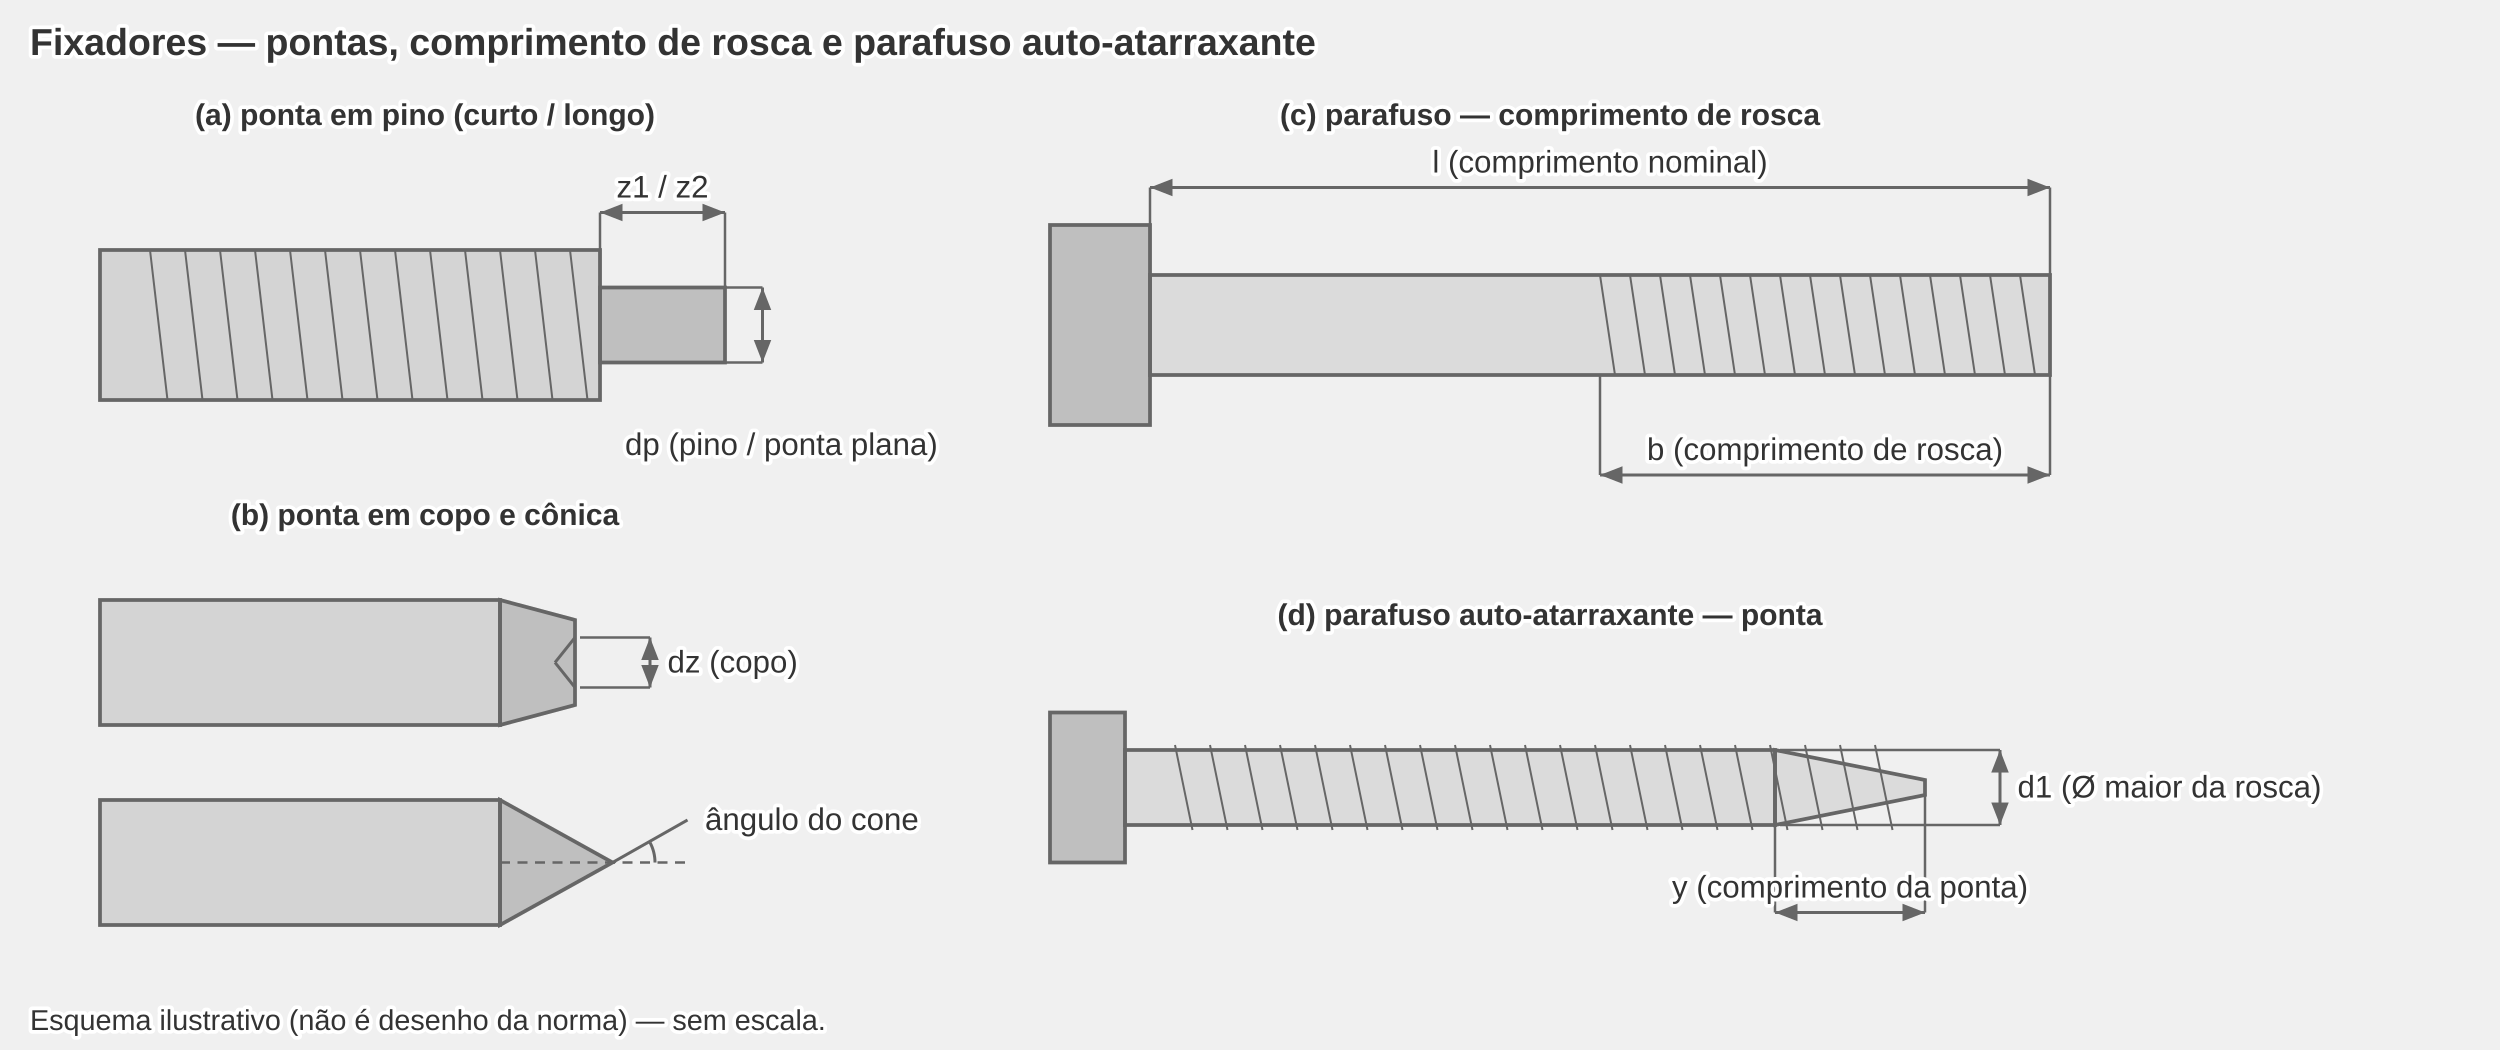
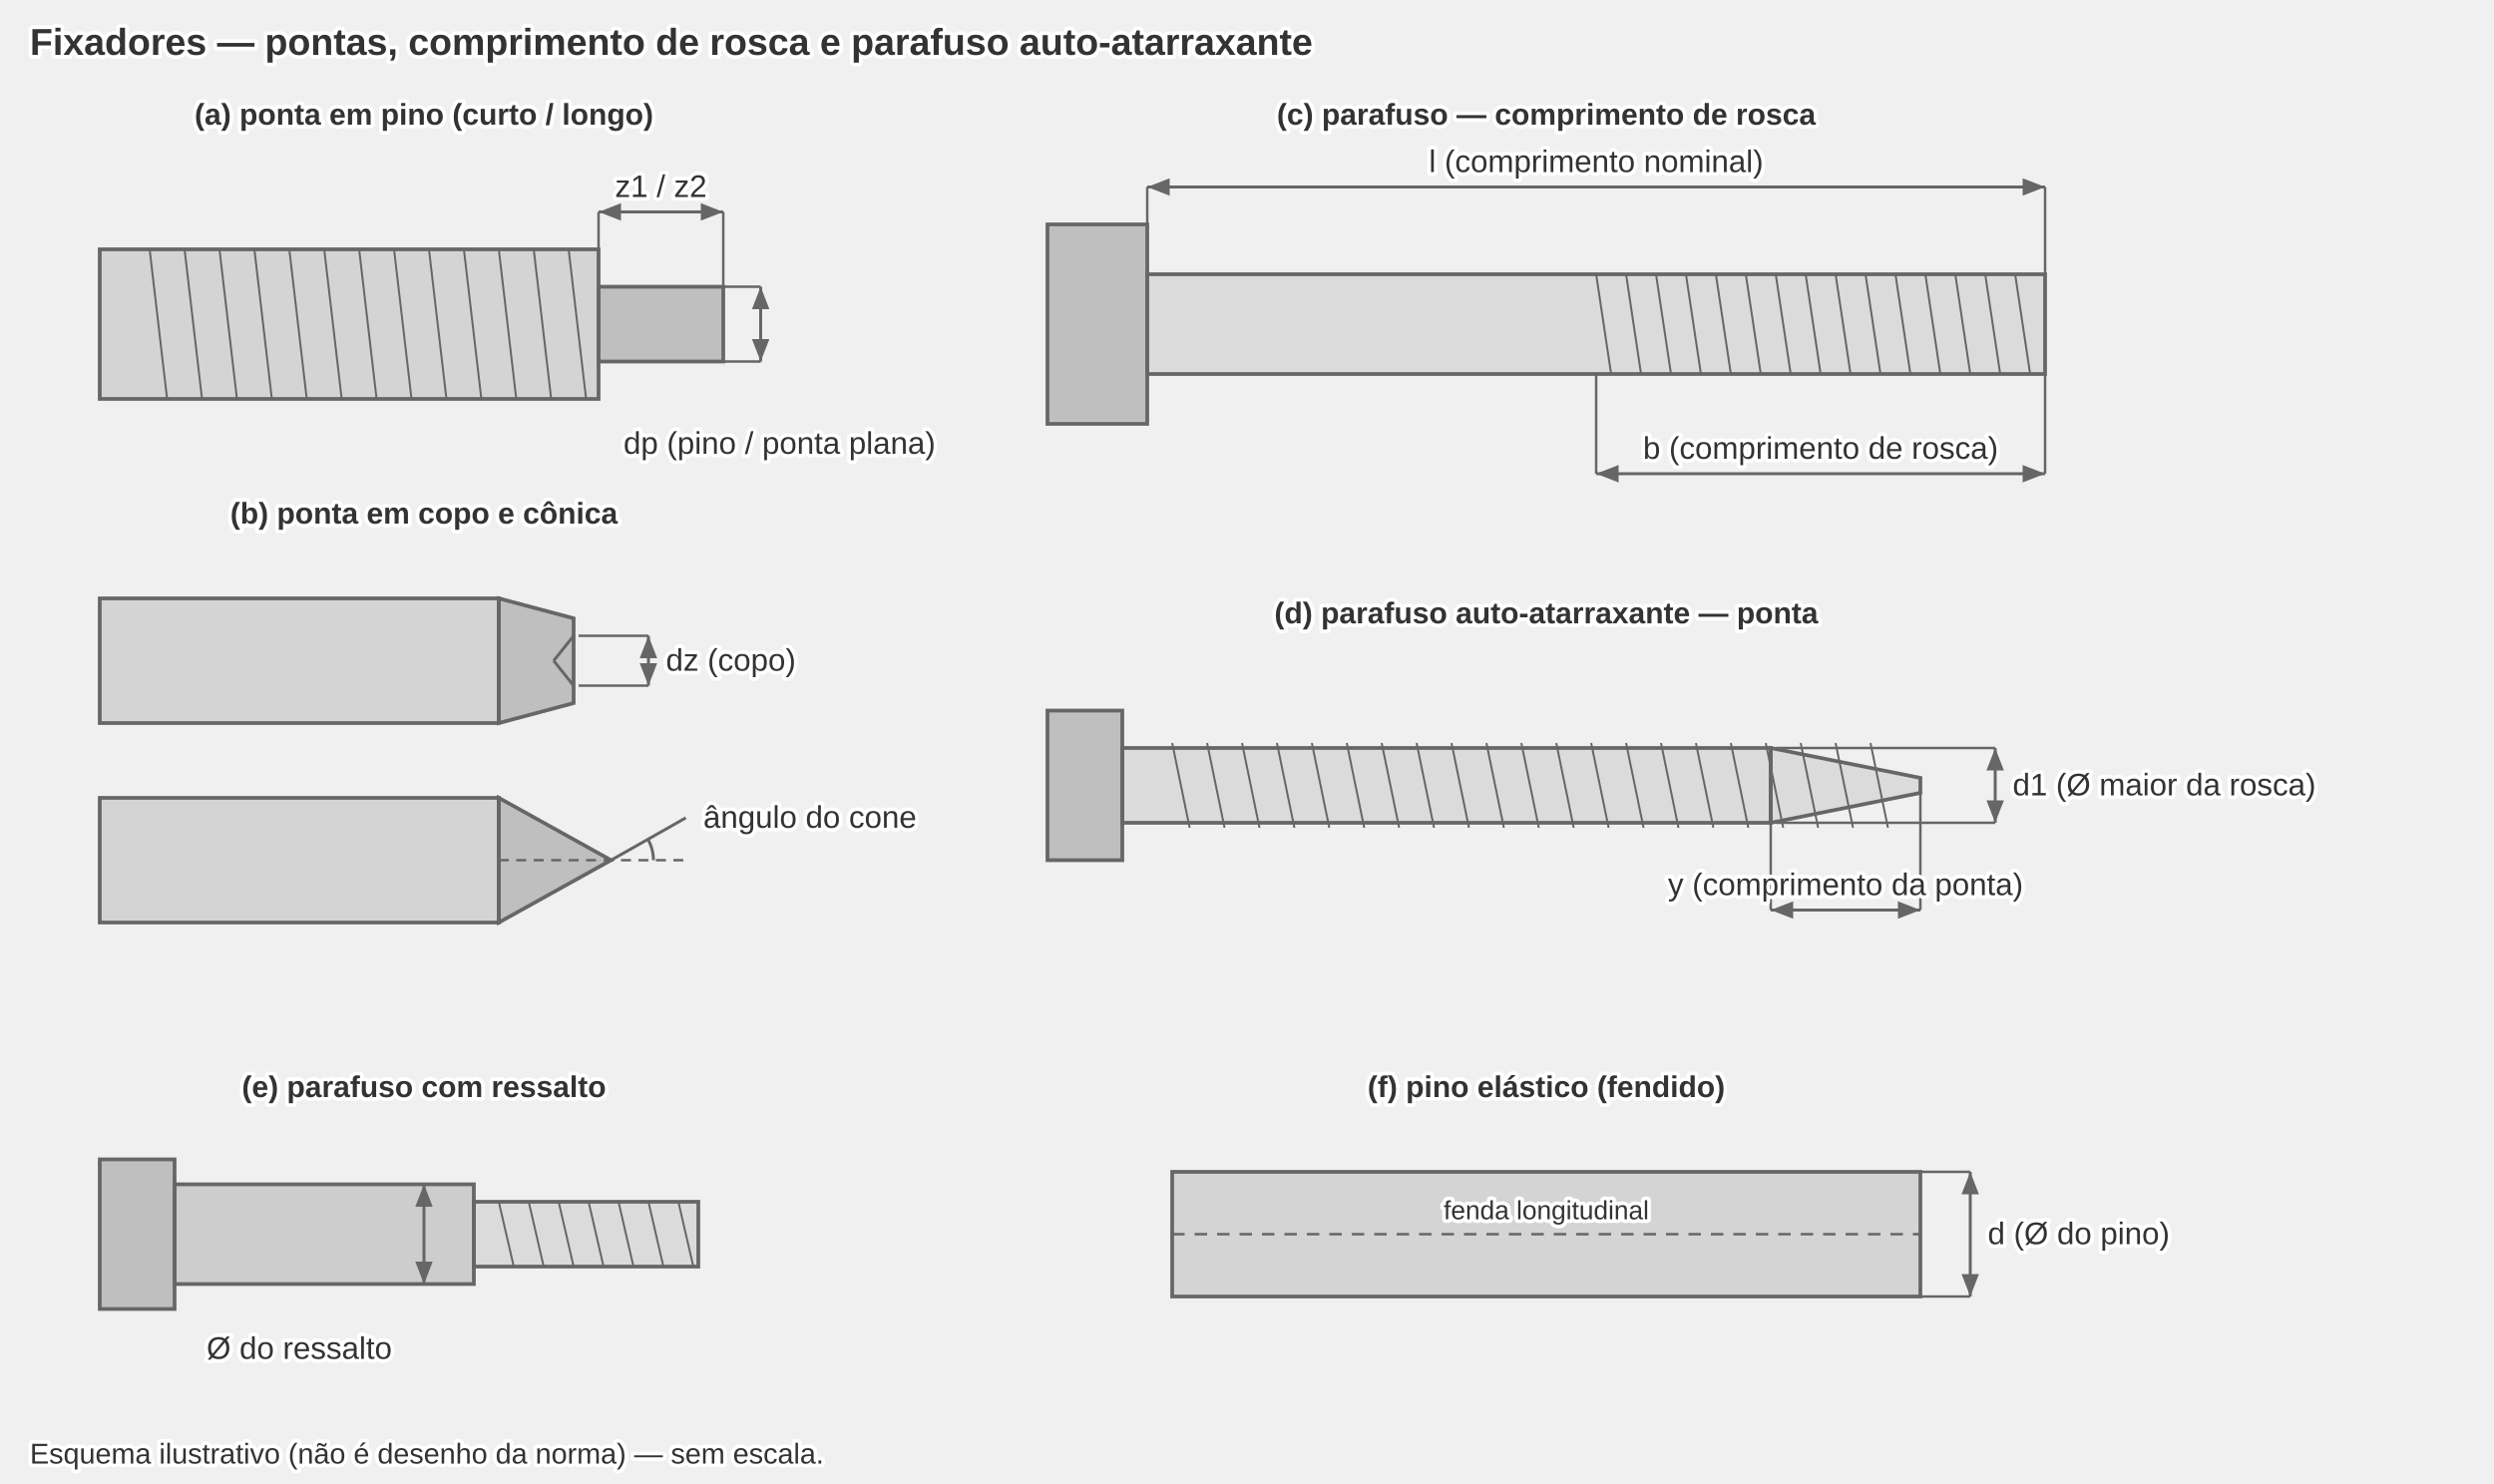
- <svg xmlns="http://www.w3.org/2000/svg" viewBox="0 0 1000 420" width="1000" height="420" role="img" aria-label="Fixadores — pontas, comprimento de rosca e parafuso auto-atarraxante">
+ <svg xmlns="http://www.w3.org/2000/svg" viewBox="0 0 1000 595" width="1000" height="595" role="img" aria-label="Fixadores — pontas, comprimento de rosca e parafuso auto-atarraxante">
  <text x="12" y="22" text-anchor="start" font-size="15" font-weight="bold" font-family="Arial, Helvetica, sans-serif" fill="#333" stroke="#fff" stroke-width="3" paint-order="stroke" stroke-linejoin="round">Fixadores — pontas, comprimento de rosca e parafuso auto-atarraxante</text>
  <text x="170" y="50" text-anchor="middle" font-size="12" font-weight="bold" font-family="Arial, Helvetica, sans-serif" fill="#333" stroke="#fff" stroke-width="3" paint-order="stroke" stroke-linejoin="round">(a) ponta em pino (curto / longo)</text>
  <rect x="40" y="100" width="200" height="60" fill="#666" fill-opacity="0.2" stroke="#666" stroke-width="1.5" />
  <rect x="240" y="115" width="50" height="30" fill="#666" fill-opacity="0.35" stroke="#666" stroke-width="1.5" />
  <line x1="60" y1="100" x2="67" y2="160" stroke="#666" stroke-width="0.8" />
  <line x1="74" y1="100" x2="81" y2="160" stroke="#666" stroke-width="0.8" />
  <line x1="88" y1="100" x2="95" y2="160" stroke="#666" stroke-width="0.8" />
  <line x1="102" y1="100" x2="109" y2="160" stroke="#666" stroke-width="0.8" />
  <line x1="116" y1="100" x2="123" y2="160" stroke="#666" stroke-width="0.8" />
  <line x1="130" y1="100" x2="137" y2="160" stroke="#666" stroke-width="0.8" />
  <line x1="144" y1="100" x2="151" y2="160" stroke="#666" stroke-width="0.8" />
  <line x1="158" y1="100" x2="165" y2="160" stroke="#666" stroke-width="0.8" />
  <line x1="172" y1="100" x2="179" y2="160" stroke="#666" stroke-width="0.8" />
  <line x1="186" y1="100" x2="193" y2="160" stroke="#666" stroke-width="0.8" />
  <line x1="200" y1="100" x2="207" y2="160" stroke="#666" stroke-width="0.8" />
  <line x1="214" y1="100" x2="221" y2="160" stroke="#666" stroke-width="0.8" />
  <line x1="228" y1="100" x2="235" y2="160" stroke="#666" stroke-width="0.8" />
  <g id="cota-z" class="cota">
    <line x1="240" y1="115" x2="240" y2="85" stroke="#666" stroke-width="1" />
    <line x1="290" y1="115" x2="290" y2="85" stroke="#666" stroke-width="1" />
    <line x1="240" y1="85" x2="290" y2="85" stroke="#666" stroke-width="1.2" />
    <polygon points="240.0,85.0 249.0,81.5 249.0,88.5" fill="#666" />
    <polygon points="290.0,85.0 281.0,88.5 281.0,81.5" fill="#666" />
    <text x="265.0" y="79" text-anchor="middle" font-size="12.5" font-family="Arial, Helvetica, sans-serif" fill="#333" stroke="#fff" stroke-width="3" paint-order="stroke" stroke-linejoin="round">z1 / z2</text>
  </g>
  <g id="cota-dp" class="cota">
    <line x1="290" y1="115" x2="305" y2="115" stroke="#666" stroke-width="1" />
    <line x1="290" y1="145" x2="305" y2="145" stroke="#666" stroke-width="1" />
    <line x1="305" y1="115" x2="305" y2="145" stroke="#666" stroke-width="1.2" />
    <polygon points="305.0,115.0 308.5,124.0 301.5,124.0" fill="#666" />
    <polygon points="305.0,145.0 301.5,136.0 308.5,136.0" fill="#666" />
    <text x="250" y="182" text-anchor="start" font-size="12.5" font-family="Arial, Helvetica, sans-serif" fill="#333" stroke="#fff" stroke-width="3" paint-order="stroke" stroke-linejoin="round">dp (pino / ponta plana)</text>
  </g>
  <text x="170" y="210" text-anchor="middle" font-size="12" font-weight="bold" font-family="Arial, Helvetica, sans-serif" fill="#333" stroke="#fff" stroke-width="3" paint-order="stroke" stroke-linejoin="round">(b) ponta em copo e cônica</text>
  <rect x="40" y="240" width="160" height="50" fill="#666" fill-opacity="0.2" stroke="#666" stroke-width="1.5" />
  <path d="M200,240 L230,248 L230,282 L200,290 Z" fill="#666" fill-opacity="0.35" stroke="#666" stroke-width="1.5" />
  <line x1="230" y1="255" x2="222" y2="265" stroke="#666" stroke-width="1.2" />
  <line x1="222" y1="265" x2="230" y2="275" stroke="#666" stroke-width="1.2" />
  <g id="cota-dz" class="cota">
    <line x1="232" y1="255" x2="260" y2="255" stroke="#666" stroke-width="1" />
    <line x1="232" y1="275" x2="260" y2="275" stroke="#666" stroke-width="1" />
    <line x1="260" y1="255" x2="260" y2="275" stroke="#666" stroke-width="1.2" />
    <polygon points="260.0,255.0 263.5,264.0 256.5,264.0" fill="#666" />
    <polygon points="260.0,275.0 256.5,266.0 263.5,266.0" fill="#666" />
    <text x="267" y="269.0" text-anchor="start" font-size="12.5" font-family="Arial, Helvetica, sans-serif" fill="#333" stroke="#fff" stroke-width="3" paint-order="stroke" stroke-linejoin="round">dz (copo)</text>
  </g>
  <rect x="40" y="320" width="160" height="50" fill="#666" fill-opacity="0.2" stroke="#666" stroke-width="1.5" />
  <path d="M200,320 L245,345 L200,370 Z" fill="#666" fill-opacity="0.35" stroke="#666" stroke-width="1.5" />
  <g id="cota-cone" class="cota">
    <line x1="200" y1="345" x2="275" y2="345" stroke="#666" stroke-width="1" stroke-dasharray="4 3" />
    <line x1="245" y1="345" x2="275" y2="328" stroke="#666" stroke-width="1.2" />
    <path d="M262,345 A17,17 0 0 0 260,337" fill="none" stroke="#666" stroke-width="1.2" />
    <text x="282" y="332" text-anchor="start" font-size="12.5" font-family="Arial, Helvetica, sans-serif" fill="#333" stroke="#fff" stroke-width="3" paint-order="stroke" stroke-linejoin="round">ângulo do cone</text>
  </g>
  <text x="620" y="50" text-anchor="middle" font-size="12" font-weight="bold" font-family="Arial, Helvetica, sans-serif" fill="#333" stroke="#fff" stroke-width="3" paint-order="stroke" stroke-linejoin="round">(c) parafuso — comprimento de rosca</text>
  <rect x="420" y="90" width="40" height="80" fill="#666" fill-opacity="0.35" stroke="#666" stroke-width="1.5" />
  <rect x="460" y="110" width="360" height="40" fill="#666" fill-opacity="0.15" stroke="#666" stroke-width="1.5" />
  <line x1="640" y1="110" x2="646" y2="150" stroke="#666" stroke-width="0.8" />
  <line x1="652" y1="110" x2="658" y2="150" stroke="#666" stroke-width="0.8" />
  <line x1="664" y1="110" x2="670" y2="150" stroke="#666" stroke-width="0.8" />
  <line x1="676" y1="110" x2="682" y2="150" stroke="#666" stroke-width="0.8" />
  <line x1="688" y1="110" x2="694" y2="150" stroke="#666" stroke-width="0.8" />
  <line x1="700" y1="110" x2="706" y2="150" stroke="#666" stroke-width="0.8" />
  <line x1="712" y1="110" x2="718" y2="150" stroke="#666" stroke-width="0.8" />
  <line x1="724" y1="110" x2="730" y2="150" stroke="#666" stroke-width="0.8" />
  <line x1="736" y1="110" x2="742" y2="150" stroke="#666" stroke-width="0.8" />
  <line x1="748" y1="110" x2="754" y2="150" stroke="#666" stroke-width="0.8" />
  <line x1="760" y1="110" x2="766" y2="150" stroke="#666" stroke-width="0.8" />
  <line x1="772" y1="110" x2="778" y2="150" stroke="#666" stroke-width="0.8" />
  <line x1="784" y1="110" x2="790" y2="150" stroke="#666" stroke-width="0.8" />
  <line x1="796" y1="110" x2="802" y2="150" stroke="#666" stroke-width="0.8" />
  <line x1="808" y1="110" x2="814" y2="150" stroke="#666" stroke-width="0.8" />
  <g id="cota-b" class="cota">
    <line x1="640" y1="150" x2="640" y2="190" stroke="#666" stroke-width="1" />
    <line x1="820" y1="150" x2="820" y2="190" stroke="#666" stroke-width="1" />
    <line x1="640" y1="190" x2="820" y2="190" stroke="#666" stroke-width="1.2" />
    <polygon points="640.0,190.0 649.0,186.5 649.0,193.5" fill="#666" />
    <polygon points="820.0,190.0 811.0,193.5 811.0,186.5" fill="#666" />
    <text x="730.0" y="184" text-anchor="middle" font-size="12.5" font-family="Arial, Helvetica, sans-serif" fill="#333" stroke="#fff" stroke-width="3" paint-order="stroke" stroke-linejoin="round">b (comprimento de rosca)</text>
  </g>
  <g id="cota-l" class="cota">
    <line x1="460" y1="110" x2="460" y2="75" stroke="#666" stroke-width="1" />
    <line x1="820" y1="110" x2="820" y2="75" stroke="#666" stroke-width="1" />
    <line x1="460" y1="75" x2="820" y2="75" stroke="#666" stroke-width="1.2" />
    <polygon points="460.0,75.0 469.0,71.5 469.0,78.5" fill="#666" />
    <polygon points="820.0,75.0 811.0,78.5 811.0,71.5" fill="#666" />
    <text x="640.0" y="69" text-anchor="middle" font-size="12.5" font-family="Arial, Helvetica, sans-serif" fill="#333" stroke="#fff" stroke-width="3" paint-order="stroke" stroke-linejoin="round">l (comprimento nominal)</text>
  </g>
  <text x="620" y="250" text-anchor="middle" font-size="12" font-weight="bold" font-family="Arial, Helvetica, sans-serif" fill="#333" stroke="#fff" stroke-width="3" paint-order="stroke" stroke-linejoin="round">(d) parafuso auto-atarraxante — ponta</text>
  <rect x="420" y="285" width="30" height="60" fill="#666" fill-opacity="0.35" stroke="#666" stroke-width="1.5" />
  <rect x="450" y="300" width="260" height="30" fill="#666" fill-opacity="0.15" stroke="#666" stroke-width="1.5" />
  <path d="M710,300 L770,312 L770,318 L710,330 Z" fill="#666" fill-opacity="0.15" stroke="#666" stroke-width="1.5" />
  <line x1="470" y1="298" x2="477" y2="332" stroke="#666" stroke-width="0.8" />
  <line x1="484" y1="298" x2="491" y2="332" stroke="#666" stroke-width="0.8" />
  <line x1="498" y1="298" x2="505" y2="332" stroke="#666" stroke-width="0.8" />
  <line x1="512" y1="298" x2="519" y2="332" stroke="#666" stroke-width="0.8" />
  <line x1="526" y1="298" x2="533" y2="332" stroke="#666" stroke-width="0.8" />
  <line x1="540" y1="298" x2="547" y2="332" stroke="#666" stroke-width="0.8" />
  <line x1="554" y1="298" x2="561" y2="332" stroke="#666" stroke-width="0.8" />
  <line x1="568" y1="298" x2="575" y2="332" stroke="#666" stroke-width="0.8" />
  <line x1="582" y1="298" x2="589" y2="332" stroke="#666" stroke-width="0.8" />
  <line x1="596" y1="298" x2="603" y2="332" stroke="#666" stroke-width="0.8" />
  <line x1="610" y1="298" x2="617" y2="332" stroke="#666" stroke-width="0.8" />
  <line x1="624" y1="298" x2="631" y2="332" stroke="#666" stroke-width="0.8" />
  <line x1="638" y1="298" x2="645" y2="332" stroke="#666" stroke-width="0.8" />
  <line x1="652" y1="298" x2="659" y2="332" stroke="#666" stroke-width="0.8" />
  <line x1="666" y1="298" x2="673" y2="332" stroke="#666" stroke-width="0.8" />
  <line x1="680" y1="298" x2="687" y2="332" stroke="#666" stroke-width="0.8" />
  <line x1="694" y1="298" x2="701" y2="332" stroke="#666" stroke-width="0.8" />
  <line x1="708" y1="298" x2="715" y2="332" stroke="#666" stroke-width="0.8" />
  <line x1="722" y1="298" x2="729" y2="332" stroke="#666" stroke-width="0.8" />
  <line x1="736" y1="298" x2="743" y2="332" stroke="#666" stroke-width="0.8" />
  <line x1="750" y1="298" x2="757" y2="332" stroke="#666" stroke-width="0.8" />
  <g id="cota-y" class="cota">
    <line x1="710" y1="330" x2="710" y2="365" stroke="#666" stroke-width="1" />
    <line x1="770" y1="318" x2="770" y2="365" stroke="#666" stroke-width="1" />
    <line x1="710" y1="365" x2="770" y2="365" stroke="#666" stroke-width="1.2" />
    <polygon points="710.0,365.0 719.0,361.5 719.0,368.5" fill="#666" />
    <polygon points="770.0,365.0 761.0,368.5 761.0,361.5" fill="#666" />
    <text x="740.0" y="359" text-anchor="middle" font-size="12.5" font-family="Arial, Helvetica, sans-serif" fill="#333" stroke="#fff" stroke-width="3" paint-order="stroke" stroke-linejoin="round">y (comprimento da ponta)</text>
  </g>
  <g id="cota-d1" class="cota">
    <line x1="712" y1="300" x2="800" y2="300" stroke="#666" stroke-width="1" />
    <line x1="712" y1="330" x2="800" y2="330" stroke="#666" stroke-width="1" />
    <line x1="800" y1="300" x2="800" y2="330" stroke="#666" stroke-width="1.2" />
    <polygon points="800.0,300.0 803.5,309.0 796.5,309.0" fill="#666" />
    <polygon points="800.0,330.0 796.5,321.0 803.5,321.0" fill="#666" />
    <text x="807" y="319.0" text-anchor="start" font-size="12.5" font-family="Arial, Helvetica, sans-serif" fill="#333" stroke="#fff" stroke-width="3" paint-order="stroke" stroke-linejoin="round">d1 (Ø maior da rosca)</text>
  </g>
-   <text x="12" y="412" text-anchor="start" font-size="11.5" font-family="Arial, Helvetica, sans-serif" fill="#333" stroke="#fff" stroke-width="3" paint-order="stroke" stroke-linejoin="round">Esquema ilustrativo (não é desenho da norma) — sem escala.</text>
+   <text x="170" y="440" text-anchor="middle" font-size="12" font-weight="bold" font-family="Arial, Helvetica, sans-serif" fill="#333" stroke="#fff" stroke-width="3" paint-order="stroke" stroke-linejoin="round">(e) parafuso com ressalto</text>
+   <rect x="40" y="465" width="30" height="60" fill="#666" fill-opacity="0.35" stroke="#666" stroke-width="1.5" />
+   <rect x="70" y="475" width="120" height="40" fill="#666" fill-opacity="0.25" stroke="#666" stroke-width="1.5" />
+   <rect x="190" y="482" width="90" height="26" fill="#666" fill-opacity="0.15" stroke="#666" stroke-width="1.5" />
+   <line x1="200" y1="482" x2="206" y2="508" stroke="#666" stroke-width="0.8" />
+   <line x1="212" y1="482" x2="218" y2="508" stroke="#666" stroke-width="0.8" />
+   <line x1="224" y1="482" x2="230" y2="508" stroke="#666" stroke-width="0.8" />
+   <line x1="236" y1="482" x2="242" y2="508" stroke="#666" stroke-width="0.8" />
+   <line x1="248" y1="482" x2="254" y2="508" stroke="#666" stroke-width="0.8" />
+   <line x1="260" y1="482" x2="266" y2="508" stroke="#666" stroke-width="0.8" />
+   <line x1="272" y1="482" x2="278" y2="508" stroke="#666" stroke-width="0.8" />
+   <g id="cota-ressalto" class="cota">
+     <line x1="170" y1="475" x2="170" y2="515" stroke="#666" stroke-width="1.2" />
+     <polygon points="170.0,475.0 173.5,484.0 166.5,484.0" fill="#666" />
+     <polygon points="170.0,515.0 166.5,506.0 173.5,506.0" fill="#666" />
+     <text x="120" y="545" text-anchor="middle" font-size="12.5" font-family="Arial, Helvetica, sans-serif" fill="#333" stroke="#fff" stroke-width="3" paint-order="stroke" stroke-linejoin="round">Ø do ressalto</text>
+   </g>
+   <text x="620" y="440" text-anchor="middle" font-size="12" font-weight="bold" font-family="Arial, Helvetica, sans-serif" fill="#333" stroke="#fff" stroke-width="3" paint-order="stroke" stroke-linejoin="round">(f) pino elástico (fendido)</text>
+   <rect x="470" y="470" width="300" height="50" fill="#666" fill-opacity="0.2" stroke="#666" stroke-width="1.5" />
+   <line x1="470" y1="495" x2="770" y2="495" stroke="#666" stroke-width="1" stroke-dasharray="5 4" />
+   <text x="620" y="489" text-anchor="middle" font-size="10.5" font-family="Arial, Helvetica, sans-serif" fill="#333" stroke="#fff" stroke-width="3" paint-order="stroke" stroke-linejoin="round">fenda longitudinal</text>
+   <g id="cota-d-pino" class="cota">
+     <line x1="770" y1="470" x2="790" y2="470" stroke="#666" stroke-width="1" />
+     <line x1="770" y1="520" x2="790" y2="520" stroke="#666" stroke-width="1" />
+     <line x1="790" y1="470" x2="790" y2="520" stroke="#666" stroke-width="1.2" />
+     <polygon points="790.0,470.0 793.5,479.0 786.5,479.0" fill="#666" />
+     <polygon points="790.0,520.0 786.5,511.0 793.5,511.0" fill="#666" />
+     <text x="797" y="499.0" text-anchor="start" font-size="12.5" font-family="Arial, Helvetica, sans-serif" fill="#333" stroke="#fff" stroke-width="3" paint-order="stroke" stroke-linejoin="round">d (Ø do pino)</text>
+   </g>
+   <text x="12" y="587" text-anchor="start" font-size="11.5" font-family="Arial, Helvetica, sans-serif" fill="#333" stroke="#fff" stroke-width="3" paint-order="stroke" stroke-linejoin="round">Esquema ilustrativo (não é desenho da norma) — sem escala.</text>
</svg>
